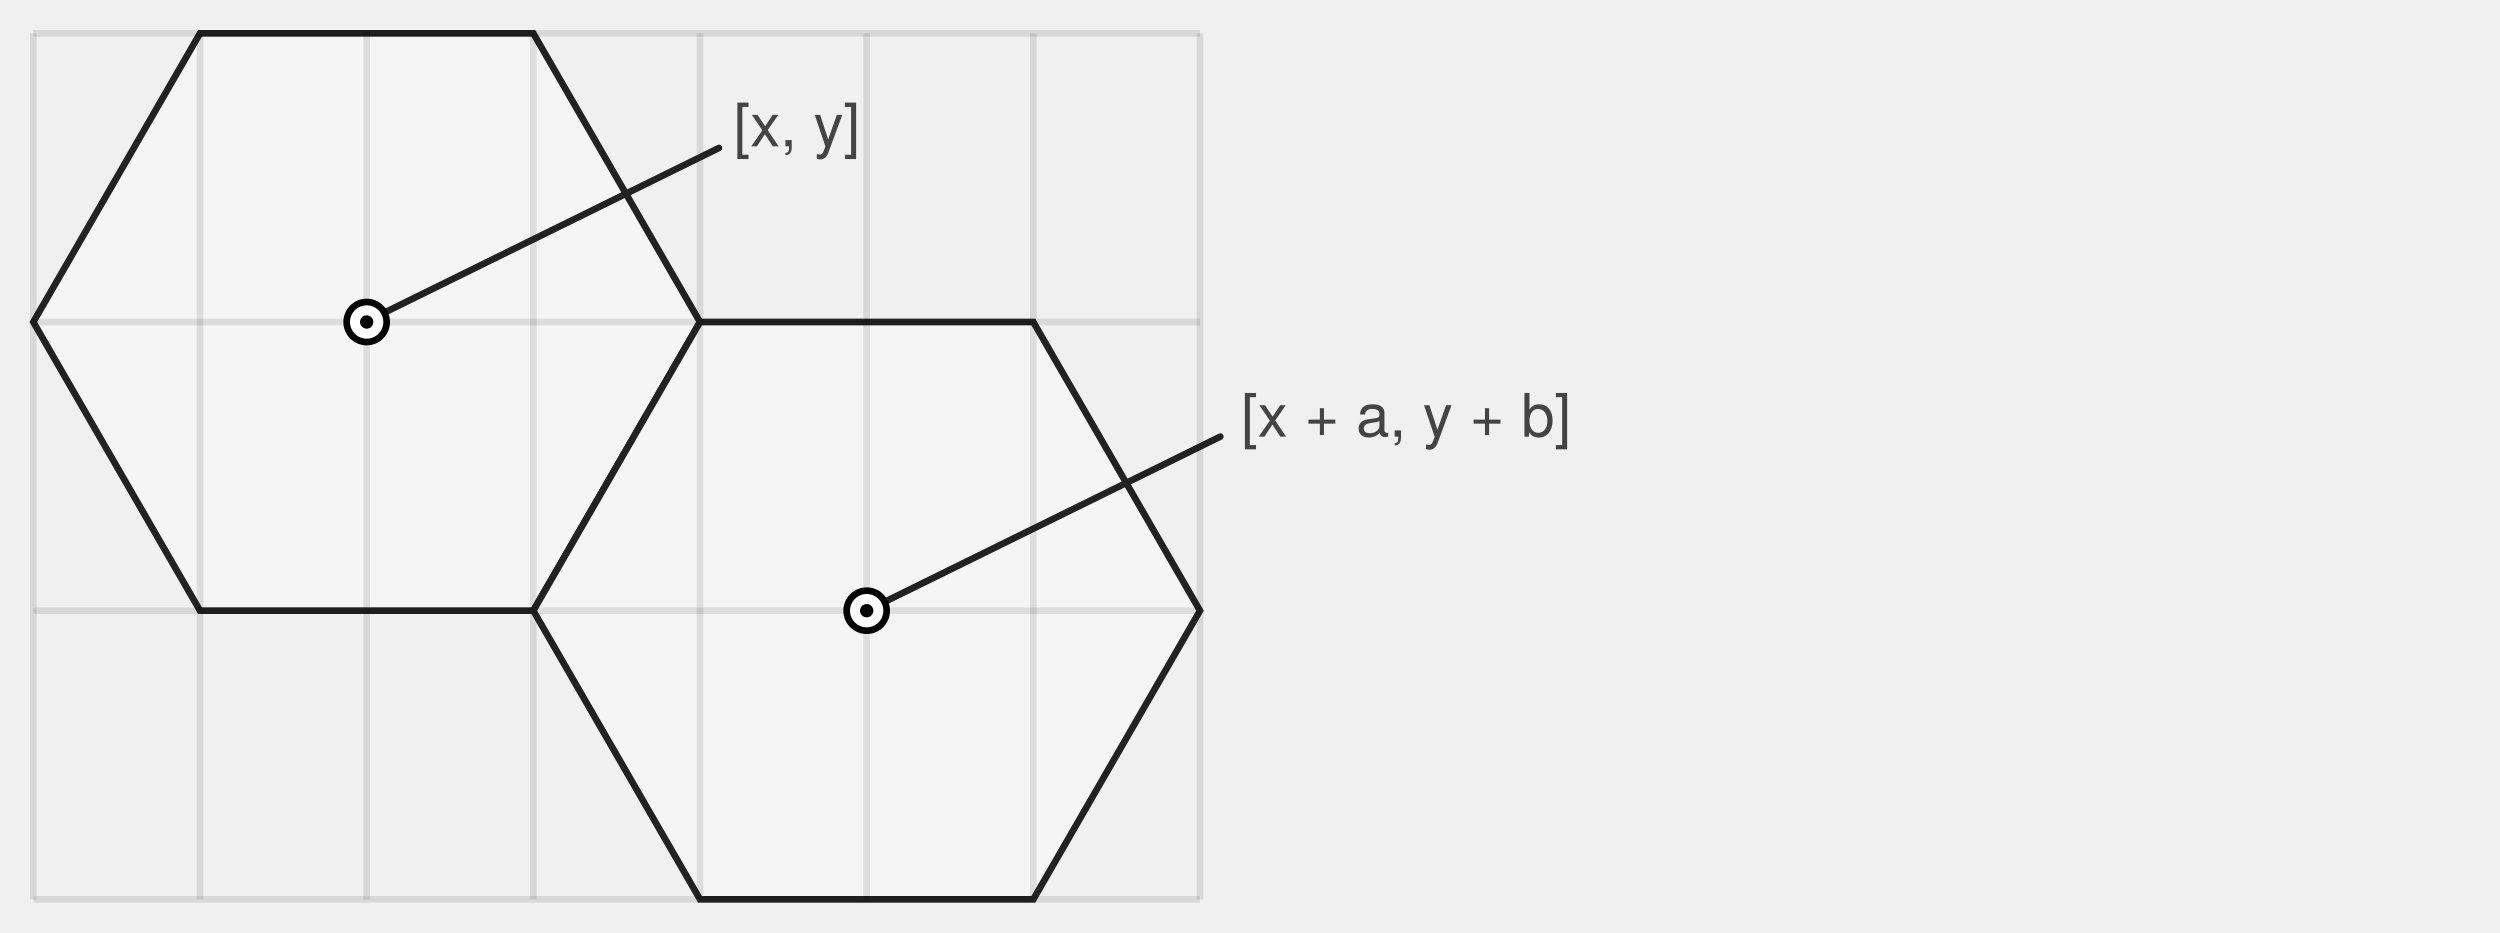
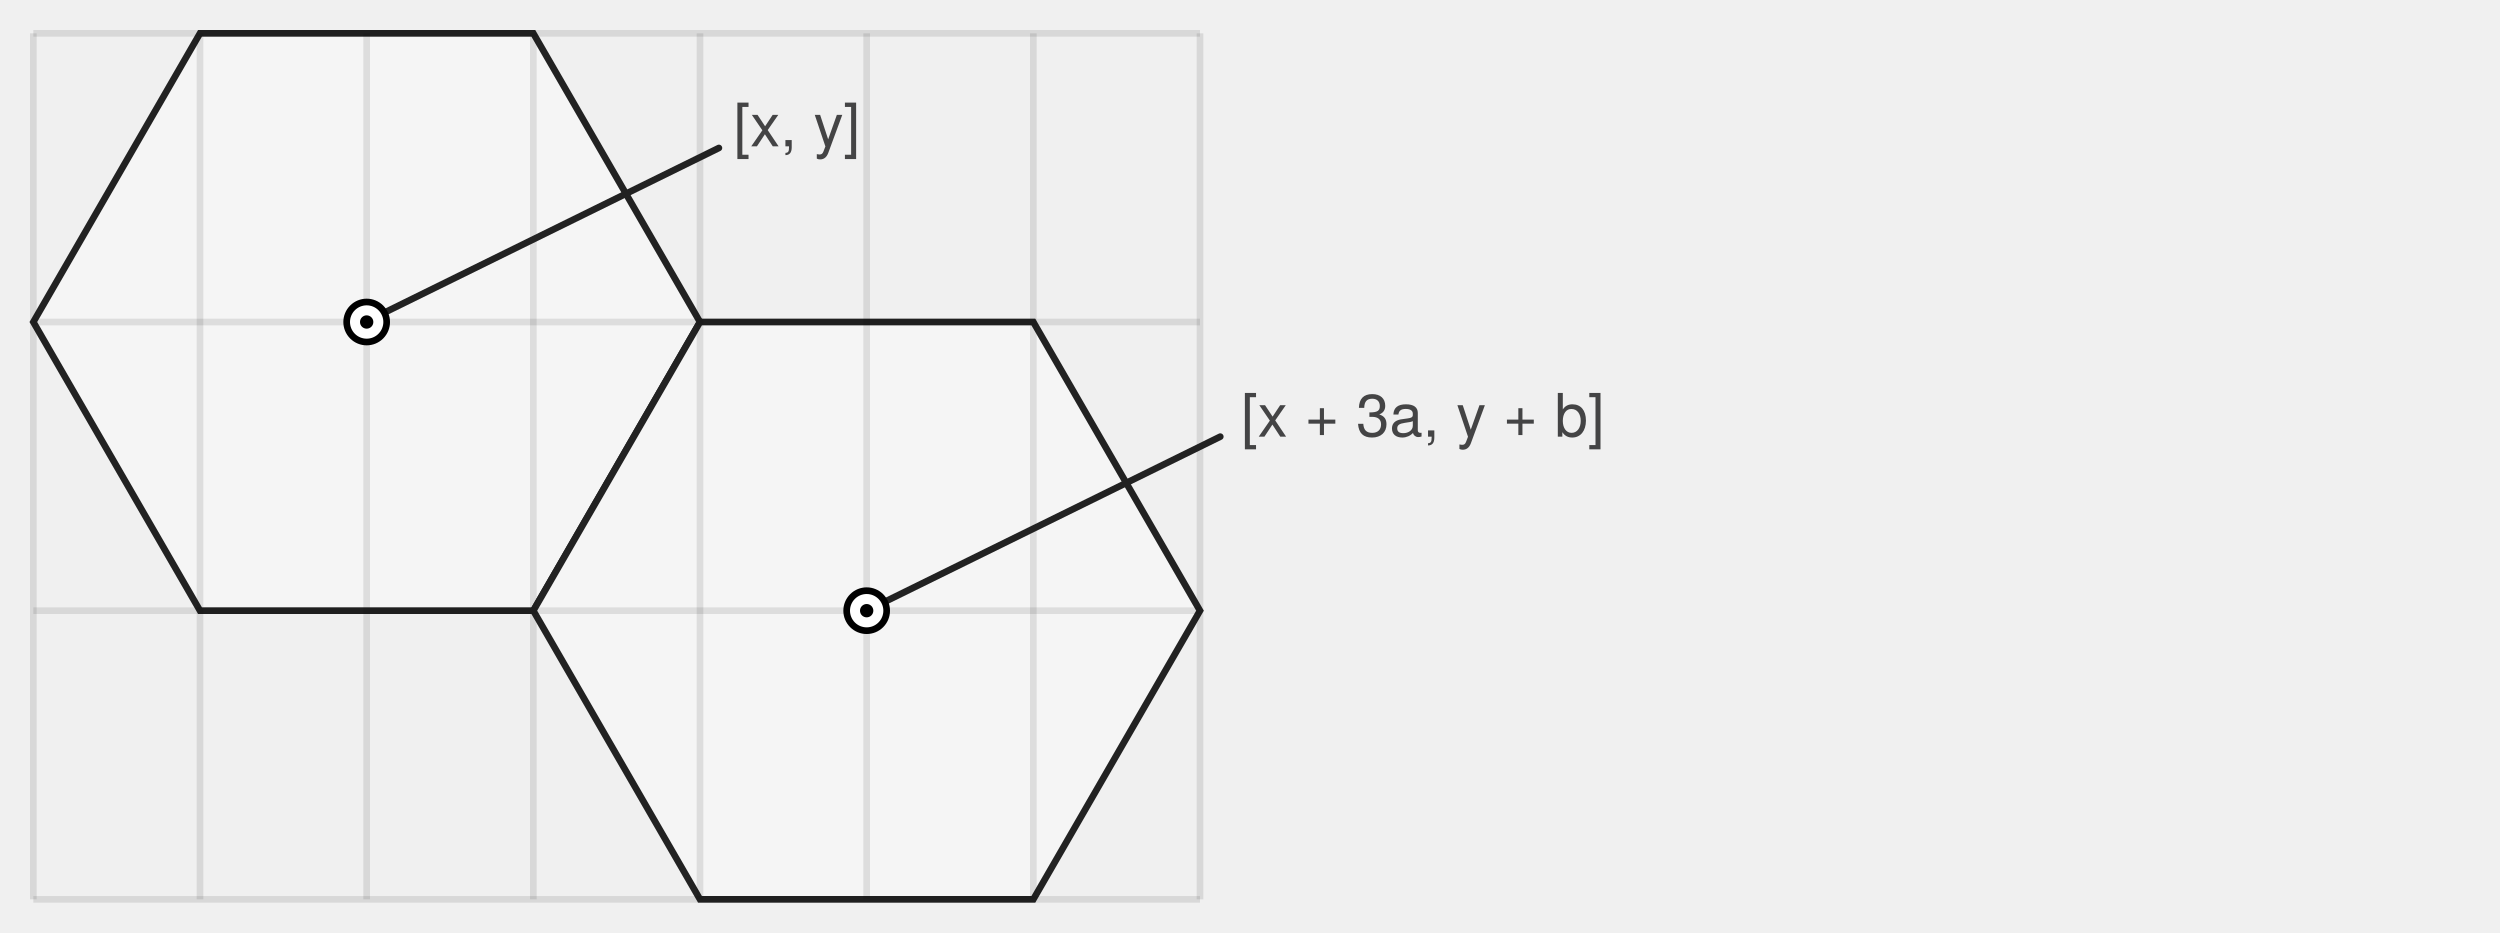
- <svg xmlns="http://www.w3.org/2000/svg" version="1.1" id="Layer_1" x="0px" y="0px" width="750px" height="279.808px" viewBox="0 0 750 279.808" enable-background="new 0 0 750 279.808" xml:space="preserve">
+ <svg xmlns="http://www.w3.org/2000/svg" version="1.1" id="Layer_1" x="0px" y="0px" width="750px" height="279.809px" viewBox="0 0 750 279.809" enable-background="new 0 0 750 279.809" xml:space="preserve">
  <polygon fill="#F5F5F5" points="210,96.603 160,183.205 60,183.205 10,96.603 60,10 160,10 " />
  <polygon fill="none" stroke="#222222" stroke-width="2" stroke-miterlimit="10" points="210,96.603 160,183.205 60,183.205   10,96.603 60,10 160,10 " />
  <polygon fill="#F5F5F5" points="360,183.205 310,269.808 210,269.808 160,183.205 210,96.603 310,96.603 " />
  <polygon fill="none" stroke="#222222" stroke-width="2" stroke-miterlimit="10" points="360,183.205 310,269.808 210,269.808   160,183.205 210,96.603 310,96.603 " />
-   <line fill="#F5F5F5" x1="10" y1="10" x2="10" y2="269.808" />
-   <line opacity="0.1" fill="none" stroke="#000000" stroke-width="2" stroke-miterlimit="10" x1="10" y1="10" x2="10" y2="269.808" />
-   <line fill="#F5F5F5" x1="60" y1="10" x2="60" y2="269.808" />
-   <line opacity="0.1" fill="none" stroke="#000000" stroke-width="2" stroke-miterlimit="10" x1="60" y1="10" x2="60" y2="269.808" />
-   <line fill="#F5F5F5" x1="110" y1="10" x2="110" y2="269.808" />
-   <line opacity="0.1" fill="none" stroke="#000000" stroke-width="2" stroke-miterlimit="10" x1="110" y1="10" x2="110" y2="269.808" />
-   <line fill="#F5F5F5" x1="160" y1="10" x2="160" y2="269.808" />
-   <line opacity="0.1" fill="none" stroke="#000000" stroke-width="2" stroke-miterlimit="10" x1="160" y1="10" x2="160" y2="269.808" />
-   <line fill="#F5F5F5" x1="210" y1="10" x2="210" y2="269.808" />
-   <line opacity="0.1" fill="none" stroke="#000000" stroke-width="2" stroke-miterlimit="10" x1="210" y1="10" x2="210" y2="269.808" />
-   <line fill="#F5F5F5" x1="260" y1="10" x2="260" y2="269.808" />
-   <line opacity="0.1" fill="none" stroke="#000000" stroke-width="2" stroke-miterlimit="10" x1="260" y1="10" x2="260" y2="269.808" />
-   <line fill="#F5F5F5" x1="310" y1="10" x2="310" y2="269.808" />
-   <line opacity="0.1" fill="none" stroke="#000000" stroke-width="2" stroke-miterlimit="10" x1="310" y1="10" x2="310" y2="269.808" />
-   <line fill="#F5F5F5" x1="360" y1="10" x2="360" y2="269.808" />
-   <line opacity="0.1" fill="none" stroke="#000000" stroke-width="2" stroke-miterlimit="10" x1="360" y1="10" x2="360" y2="269.808" />
-   <line fill="#F5F5F5" x1="10" y1="10" x2="360" y2="10" />
-   <line opacity="0.1" fill="none" stroke="#000000" stroke-width="2" stroke-miterlimit="10" x1="10" y1="10" x2="360" y2="10" />
-   <line fill="#F5F5F5" x1="10" y1="96.603" x2="360" y2="96.603" />
-   <line opacity="0.1" fill="none" stroke="#000000" stroke-width="2" stroke-miterlimit="10" x1="10" y1="96.603" x2="360" y2="96.603" />
-   <line fill="#F5F5F5" x1="10" y1="183.205" x2="360" y2="183.205" />
-   <line opacity="0.1" fill="none" stroke="#000000" stroke-width="2" stroke-miterlimit="10" x1="10" y1="183.205" x2="360" y2="183.205" />
+   <line fill="none" x1="10" y1="10" x2="10" y2="269.808" />
+   <line opacity="0.1" fill="none" stroke="#000000" stroke-width="2" stroke-miterlimit="10" enable-background="new    " x1="10" y1="10" x2="10" y2="269.808" />
+   <line fill="none" x1="60" y1="10" x2="60" y2="269.808" />
+   <line opacity="0.1" fill="none" stroke="#000000" stroke-width="2" stroke-miterlimit="10" enable-background="new    " x1="60" y1="10" x2="60" y2="269.808" />
+   <line fill="none" x1="110" y1="10" x2="110" y2="269.808" />
+   <line opacity="0.1" fill="none" stroke="#000000" stroke-width="2" stroke-miterlimit="10" enable-background="new    " x1="110" y1="10" x2="110" y2="269.808" />
+   <line fill="none" x1="160" y1="10" x2="160" y2="269.808" />
+   <line opacity="0.1" fill="none" stroke="#000000" stroke-width="2" stroke-miterlimit="10" enable-background="new    " x1="160" y1="10" x2="160" y2="269.808" />
+   <line fill="none" x1="210" y1="10" x2="210" y2="269.808" />
+   <line opacity="0.1" fill="none" stroke="#000000" stroke-width="2" stroke-miterlimit="10" enable-background="new    " x1="210" y1="10" x2="210" y2="269.808" />
+   <line fill="none" x1="260" y1="10" x2="260" y2="269.808" />
+   <line opacity="0.1" fill="none" stroke="#000000" stroke-width="2" stroke-miterlimit="10" enable-background="new    " x1="260" y1="10" x2="260" y2="269.808" />
+   <line fill="none" x1="310" y1="10" x2="310" y2="269.808" />
+   <line opacity="0.1" fill="none" stroke="#000000" stroke-width="2" stroke-miterlimit="10" enable-background="new    " x1="310" y1="10" x2="310" y2="269.808" />
+   <line fill="none" x1="360" y1="10" x2="360" y2="269.808" />
+   <line opacity="0.1" fill="none" stroke="#000000" stroke-width="2" stroke-miterlimit="10" enable-background="new    " x1="360" y1="10" x2="360" y2="269.808" />
+   <line fill="none" x1="10" y1="10" x2="360" y2="10" />
+   <line opacity="0.1" fill="none" stroke="#000000" stroke-width="2" stroke-miterlimit="10" enable-background="new    " x1="10" y1="10" x2="360" y2="10" />
+   <line fill="none" x1="10" y1="96.603" x2="360" y2="96.603" />
+   <line opacity="0.1" fill="none" stroke="#000000" stroke-width="2" stroke-miterlimit="10" enable-background="new    " x1="10" y1="96.603" x2="360" y2="96.603" />
+   <line fill="none" x1="10" y1="183.205" x2="360" y2="183.205" />
+   <line opacity="0.1" fill="none" stroke="#000000" stroke-width="2" stroke-miterlimit="10" enable-background="new    " x1="10" y1="183.205" x2="360" y2="183.205" />
  <line fill="none" stroke="#222222" stroke-width="2" stroke-linecap="round" stroke-miterlimit="10" x1="366.081" y1="130.997" x2="260" y2="183.206" />
  <line fill="none" stroke="#222222" stroke-width="2" stroke-linecap="round" stroke-miterlimit="10" x1="215.667" y1="44.394" x2="109.586" y2="96.603" />
-   <line fill="#F5F5F5" x1="10" y1="269.808" x2="360" y2="269.808" />
-   <line opacity="0.1" fill="none" stroke="#000000" stroke-width="2" stroke-miterlimit="10" x1="10" y1="269.808" x2="360" y2="269.808" />
-   <path fill="#FFFFFF" d="M114.243,92.36c2.343,2.343,2.343,6.142,0,8.485s-6.142,2.343-8.485,0s-2.343-6.142,0-8.485  S111.899,90.017,114.243,92.36" />
-   <path fill="none" stroke="#000000" stroke-width="2" stroke-miterlimit="10" d="M114.243,92.36c2.343,2.343,2.343,6.142,0,8.485  s-6.142,2.343-8.485,0s-2.343-6.142,0-8.485S111.899,90.017,114.243,92.36" />
-   <path d="M111.414,95.188c0.781,0.781,0.781,2.047,0,2.828c-0.781,0.781-2.047,0.781-2.828,0c-0.781-0.781-0.781-2.047,0-2.828  C109.367,94.407,110.633,94.407,111.414,95.188" />
-   <path fill="#FFFFFF" d="M264.243,178.963c2.343,2.343,2.343,6.142,0,8.484c-2.343,2.344-6.142,2.344-8.485,0  c-2.343-2.343-2.343-6.142,0-8.484C258.101,176.619,261.899,176.619,264.243,178.963" />
-   <path fill="none" stroke="#000000" stroke-width="2" stroke-miterlimit="10" d="M264.243,178.963c2.343,2.343,2.343,6.142,0,8.484  c-2.343,2.344-6.142,2.344-8.485,0c-2.343-2.343-2.343-6.142,0-8.484C258.101,176.619,261.899,176.619,264.243,178.963" />
+   <line fill="none" x1="10" y1="269.808" x2="360" y2="269.808" />
+   <line opacity="0.1" fill="none" stroke="#000000" stroke-width="2" stroke-miterlimit="10" enable-background="new    " x1="10" y1="269.808" x2="360" y2="269.808" />
+   <path fill="#FFFFFF" d="M114.243,92.36c2.343,2.343,2.343,6.142,0,8.485c-2.343,2.343-6.142,2.343-8.485,0  c-2.343-2.344-2.343-6.143,0-8.485C108.101,90.017,111.899,90.017,114.243,92.36" />
+   <path fill="none" stroke="#000000" stroke-width="2" stroke-miterlimit="10" d="M114.243,92.36c2.343,2.343,2.343,6.142,0,8.485  c-2.343,2.343-6.142,2.343-8.485,0c-2.343-2.344-2.343-6.143,0-8.485C108.101,90.017,111.899,90.017,114.243,92.36" />
+   <path d="M111.414,95.188c0.781,0.78,0.781,2.047,0,2.828c-0.781,0.78-2.047,0.78-2.828,0c-0.781-0.781-0.781-2.048,0-2.828  C109.367,94.407,110.633,94.407,111.414,95.188" />
+   <path fill="#FFFFFF" d="M264.243,178.963c2.343,2.344,2.343,6.143,0,8.484c-2.343,2.344-6.142,2.344-8.485,0  c-2.343-2.343-2.343-6.142,0-8.484C258.101,176.619,261.899,176.619,264.243,178.963" />
+   <path fill="none" stroke="#000000" stroke-width="2" stroke-miterlimit="10" d="M264.243,178.963c2.343,2.344,2.343,6.143,0,8.484  c-2.343,2.344-6.142,2.344-8.485,0c-2.343-2.343-2.343-6.142,0-8.484C258.101,176.619,261.899,176.619,264.243,178.963" />
  <path d="M261.414,181.791c0.781,0.781,0.781,2.047,0,2.828c-0.781,0.781-2.047,0.781-2.828,0c-0.781-0.781-0.781-2.047,0-2.828  C259.367,181.01,260.633,181.01,261.414,181.791" />
-   <text transform="matrix(1 0 0 1 220.0591 43.8994)" fill="#444445" font-family="'HelveticaNeue'" font-size="18">[x, y]</text>
-   <text transform="matrix(1 0 0 1 372.3091 130.9966)" fill="#444445" font-family="'HelveticaNeue'" font-size="18">[x + a, y + b]</text>
+   <text transform="matrix(1 0 0 1 220.0591 43.8992)" fill="#444445" font-family="'HelveticaNeue'" font-size="18">[x, y]</text>
+   <text transform="matrix(1 0 0 1 372.3091 130.9958)" fill="#444445" font-family="'HelveticaNeue'" font-size="18">[x + 3a, y + b]</text>
</svg>
